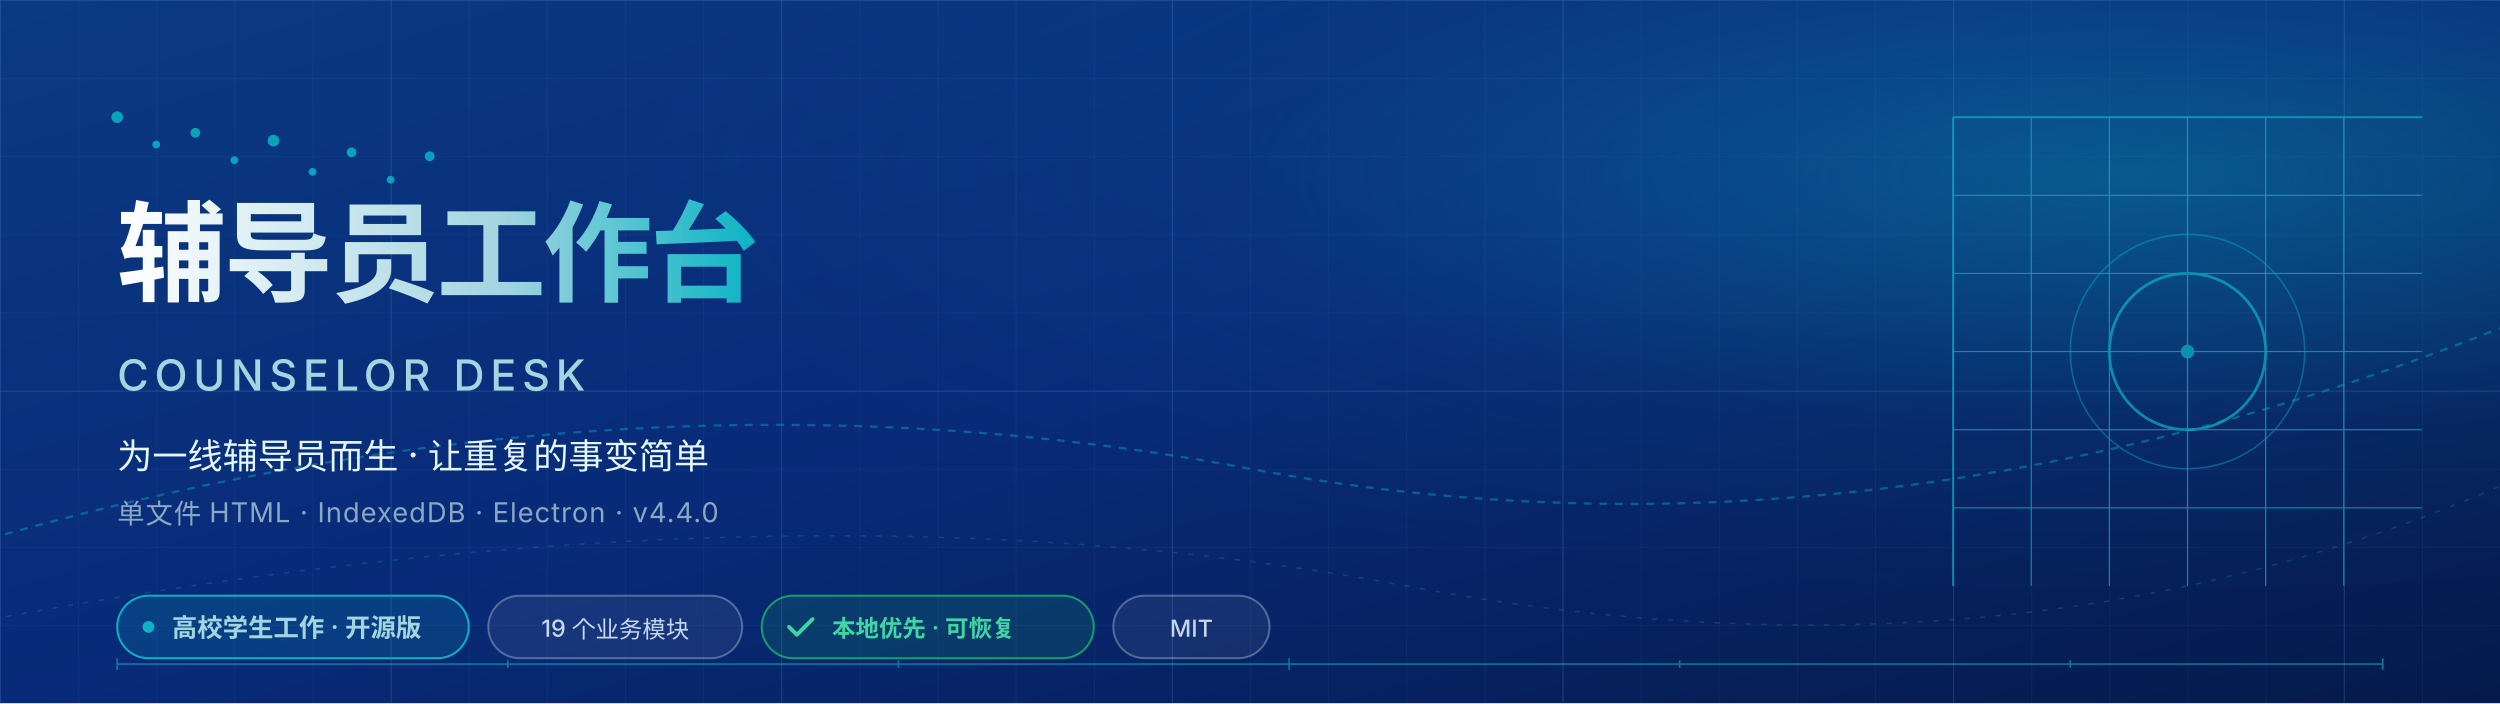
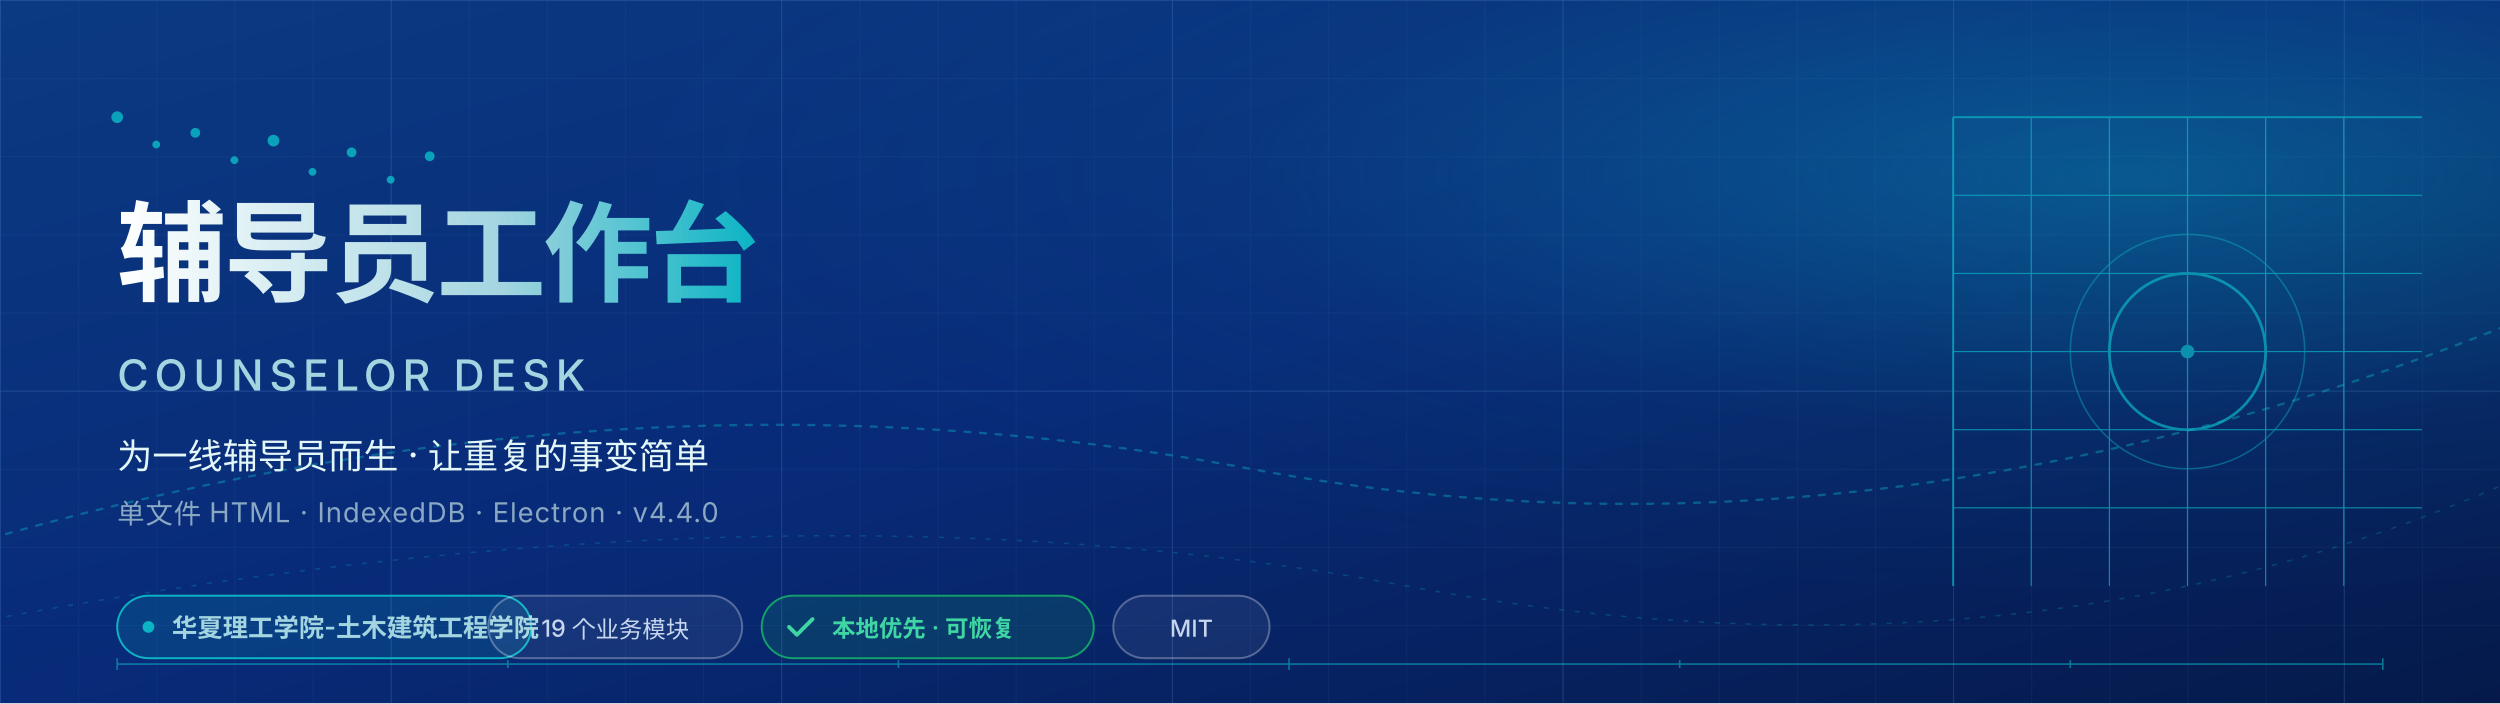
<svg xmlns="http://www.w3.org/2000/svg" viewBox="0 0 1280 360" role="img" aria-label="辅导员工作台 Counselor Desk Banner">
  <defs>
    <linearGradient id="bg" x1="0" y1="0" x2="1" y2="1">
      <stop offset="0%" stop-color="#0b3a82" />
      <stop offset="50%" stop-color="#082a78" />
      <stop offset="100%" stop-color="#051a4a" />
    </linearGradient>
    <radialGradient id="signal" cx="0.85" cy="0.25" r="0.6">
      <stop offset="0%" stop-color="#0bb4c4" stop-opacity="0.35" />
      <stop offset="60%" stop-color="#0bb4c4" stop-opacity="0.05" />
      <stop offset="100%" stop-color="#0bb4c4" stop-opacity="0" />
    </radialGradient>
    <pattern id="grid" width="40" height="40" patternUnits="userSpaceOnUse">
      <path d="M 40 0 L 0 0 0 40" fill="none" stroke="#5a90d6" stroke-width="0.4" stroke-opacity="0.18" />
    </pattern>
    <pattern id="gridMajor" width="200" height="200" patternUnits="userSpaceOnUse">
      <path d="M 200 0 L 0 0 0 200" fill="none" stroke="#5a90d6" stroke-width="0.7" stroke-opacity="0.28" />
    </pattern>
    <linearGradient id="textGrad" x1="0" y1="0" x2="1" y2="0">
      <stop offset="0%" stop-color="#ffffff" />
      <stop offset="60%" stop-color="#a3d5e0" />
      <stop offset="100%" stop-color="#0bb4c4" />
    </linearGradient>
  </defs>
  <rect width="1280" height="360" fill="url(#bg)" />
  <rect width="1280" height="360" fill="url(#grid)" />
  <rect width="1280" height="360" fill="url(#gridMajor)" />
  <rect width="1280" height="360" fill="url(#signal)" />
  <g opacity="0.4" stroke="#0bb4c4" fill="none" stroke-linecap="round">
    <path d="M -20 280 Q 320 180 640 240 T 1300 160" stroke-width="1.2" stroke-dasharray="3 5" />
    <path d="M -20 320 Q 400 240 720 300 T 1300 240" stroke-width="0.8" stroke-dasharray="2 6" opacity="0.6" />
  </g>
  <g transform="translate(1000, 60)" stroke="#0bb4c4" stroke-width="1" fill="none" opacity="0.7">
    <line x1="0" y1="0" x2="240" y2="0" />
    <line x1="0" y1="0" x2="0" y2="240" />
    <g stroke-width="0.6">
      <line x1="0" y1="40" x2="240" y2="40" />
      <line x1="0" y1="80" x2="240" y2="80" />
      <line x1="0" y1="120" x2="240" y2="120" />
      <line x1="0" y1="160" x2="240" y2="160" />
      <line x1="0" y1="200" x2="240" y2="200" />
      <line x1="40" y1="0" x2="40" y2="240" />
      <line x1="80" y1="0" x2="80" y2="240" />
      <line x1="120" y1="0" x2="120" y2="240" />
      <line x1="160" y1="0" x2="160" y2="240" />
      <line x1="200" y1="0" x2="200" y2="240" />
    </g>
    <circle cx="120" cy="120" r="40" stroke-width="1.4" />
    <circle cx="120" cy="120" r="60" stroke-width="0.8" opacity="0.6" />
    <circle cx="120" cy="120" r="3" fill="#0bb4c4" />
  </g>
  <g transform="translate(60, 60)" fill="#0bb4c4" opacity="0.85">
    <circle cx="0" cy="0" r="3" />
    <circle cx="20" cy="14" r="2" />
    <circle cx="40" cy="8" r="2.5" />
    <circle cx="60" cy="22" r="2" />
    <circle cx="80" cy="12" r="3" />
    <circle cx="100" cy="28" r="2" />
    <circle cx="120" cy="18" r="2.5" />
    <circle cx="140" cy="32" r="2" />
    <circle cx="160" cy="20" r="2.5" />
  </g>
  <g transform="translate(60, 150)">
    <text x="0" y="0" font-family="Inter, -apple-system, 'PingFang SC', sans-serif" font-size="56" font-weight="800" fill="url(#textGrad)" letter-spacing="-1.5">辅导员工作台</text>
    <text x="0" y="50" font-family="Inter, sans-serif" font-size="22" font-weight="500" fill="#a3d5e0" letter-spacing="3">COUNSELOR  DESK</text>
  </g>
  <g transform="translate(60, 240)">
    <text x="0" y="0" font-family="Inter, 'PingFang SC', sans-serif" font-size="18" font-weight="500" fill="#e3f7f9">为一线辅导员而生 · 让重复的事变简单</text>
    <text x="0" y="28" font-family="Inter, 'PingFang SC', sans-serif" font-size="14" font-weight="400" fill="#8aa8c4" letter-spacing="0.5">单文件 HTML · IndexedDB · Electron · v4.4.0</text>
  </g>
  <g transform="translate(60, 305)">
-     <rect x="0" y="0" width="180" height="32" rx="16" fill="#0bb4c4" fill-opacity="0.15" stroke="#0bb4c4" stroke-width="1" />
+     <rect x="0" y="0" width="212" height="32" rx="16" fill="#0bb4c4" fill-opacity="0.15" stroke="#0bb4c4" stroke-width="1" />
    <circle cx="16" cy="16" r="3" fill="#0bb4c4" />
-     <text x="28" y="21" font-family="Inter, 'PingFang SC', sans-serif" font-size="13" font-weight="600" fill="#a3d5e0">高校学生工作 · 开源版</text>
+     <text x="28" y="21" font-family="Inter, 'PingFang SC', sans-serif" font-size="13" font-weight="600" fill="#a3d5e0">华夏理工学院-土木建筑工程学院</text>
  </g>
  <g transform="translate(250, 305)">
    <rect x="0" y="0" width="130" height="32" rx="16" fill="#ffffff" fill-opacity="0.06" stroke="#ffffff" stroke-opacity="0.3" stroke-width="1" />
    <text x="65" y="21" text-anchor="middle" font-family="Inter, 'PingFang SC', sans-serif" font-size="12" font-weight="500" fill="#c7d6ef">19 个业务模块</text>
  </g>
  <g transform="translate(390, 305)">
    <rect x="0" y="0" width="170" height="32" rx="16" fill="#12a06b" fill-opacity="0.18" stroke="#12a06b" stroke-width="1" />
    <path d="M 14 16 L 18 20 L 26 12" fill="none" stroke="#3fd6a4" stroke-width="2" stroke-linecap="round" stroke-linejoin="round" />
    <text x="36" y="21" font-family="Inter, 'PingFANG SC', sans-serif" font-size="12" font-weight="600" fill="#3fd6a4">本地优先 · 可恢复</text>
  </g>
  <g transform="translate(570, 305)">
    <rect x="0" y="0" width="80" height="32" rx="16" fill="#ffffff" fill-opacity="0.06" stroke="#ffffff" stroke-opacity="0.3" stroke-width="1" />
    <text x="40" y="21" text-anchor="middle" font-family="Inter, 'PingFang SC', sans-serif" font-size="12" font-weight="500" fill="#c7d6ef">MIT</text>
  </g>
  <g transform="translate(60, 340)" stroke="#0bb4c4" stroke-width="0.8" opacity="0.6">
    <line x1="0" y1="0" x2="1160" y2="0" />
    <g>
      <line x1="0" y1="-3" x2="0" y2="3" />
      <line x1="200" y1="-2" x2="200" y2="2" />
      <line x1="400" y1="-2" x2="400" y2="2" />
      <line x1="600" y1="-3" x2="600" y2="3" />
      <line x1="800" y1="-2" x2="800" y2="2" />
      <line x1="1000" y1="-2" x2="1000" y2="2" />
      <line x1="1160" y1="-3" x2="1160" y2="3" />
    </g>
  </g>
</svg>
